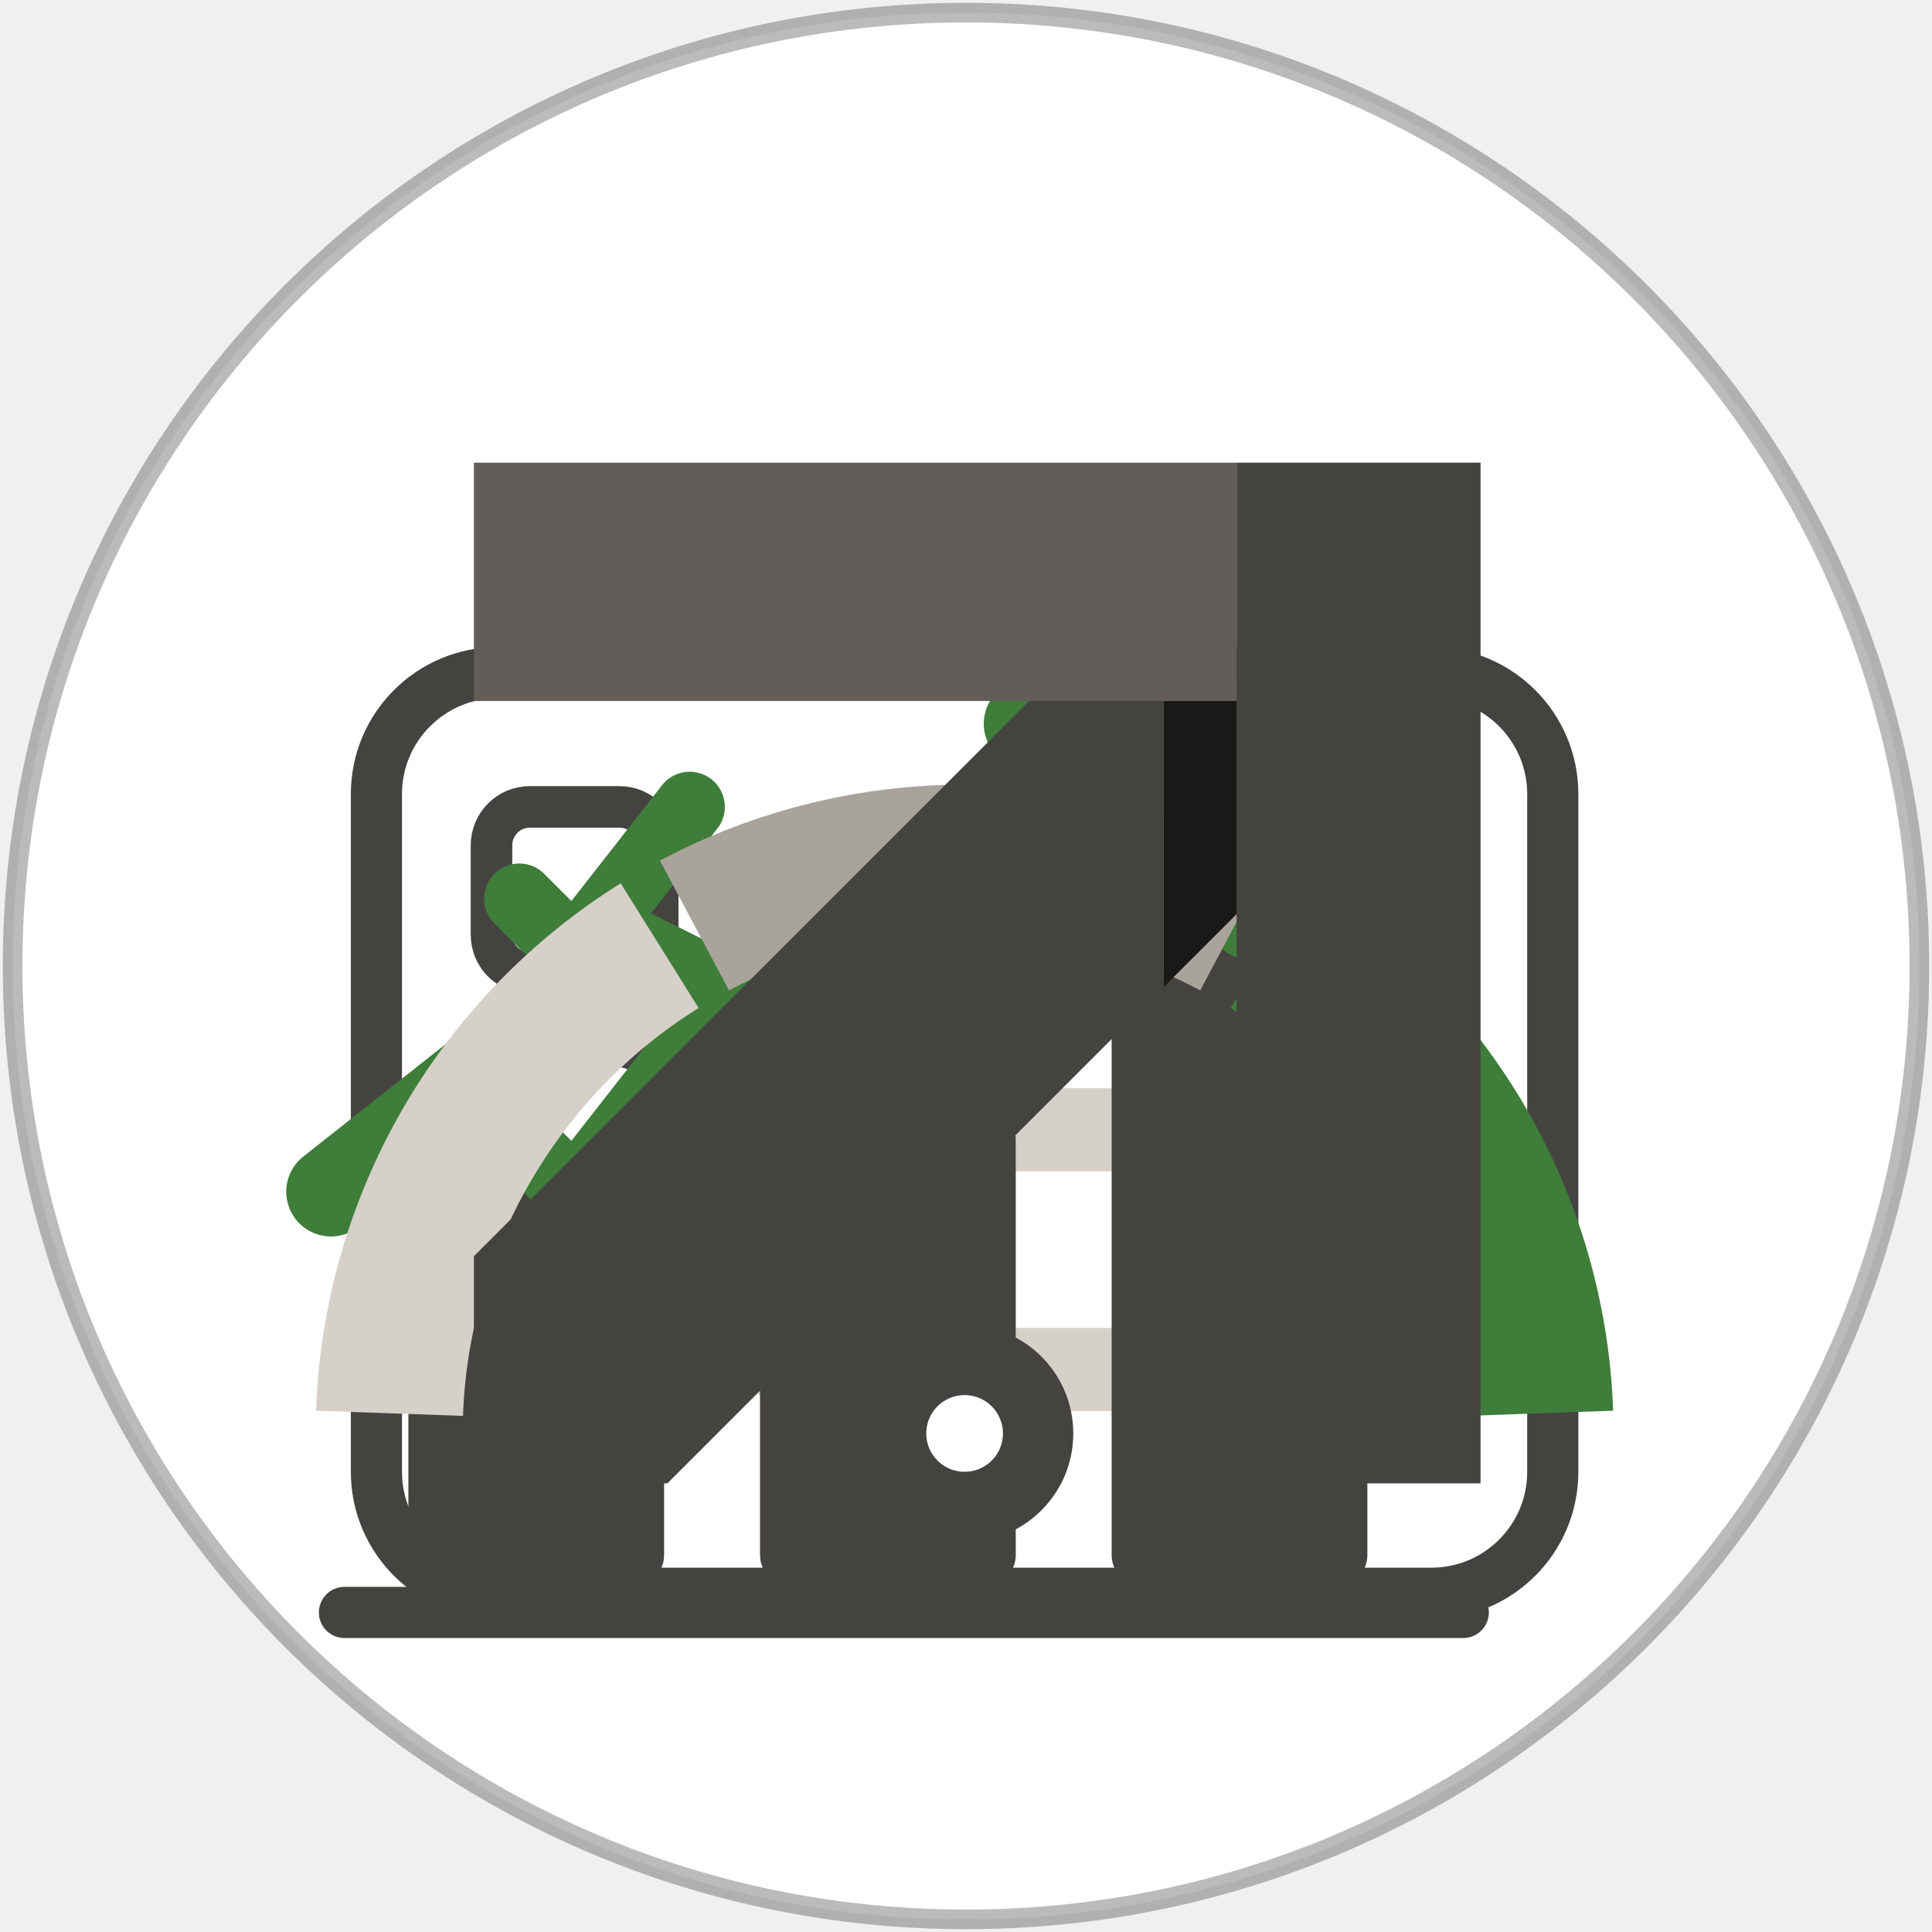
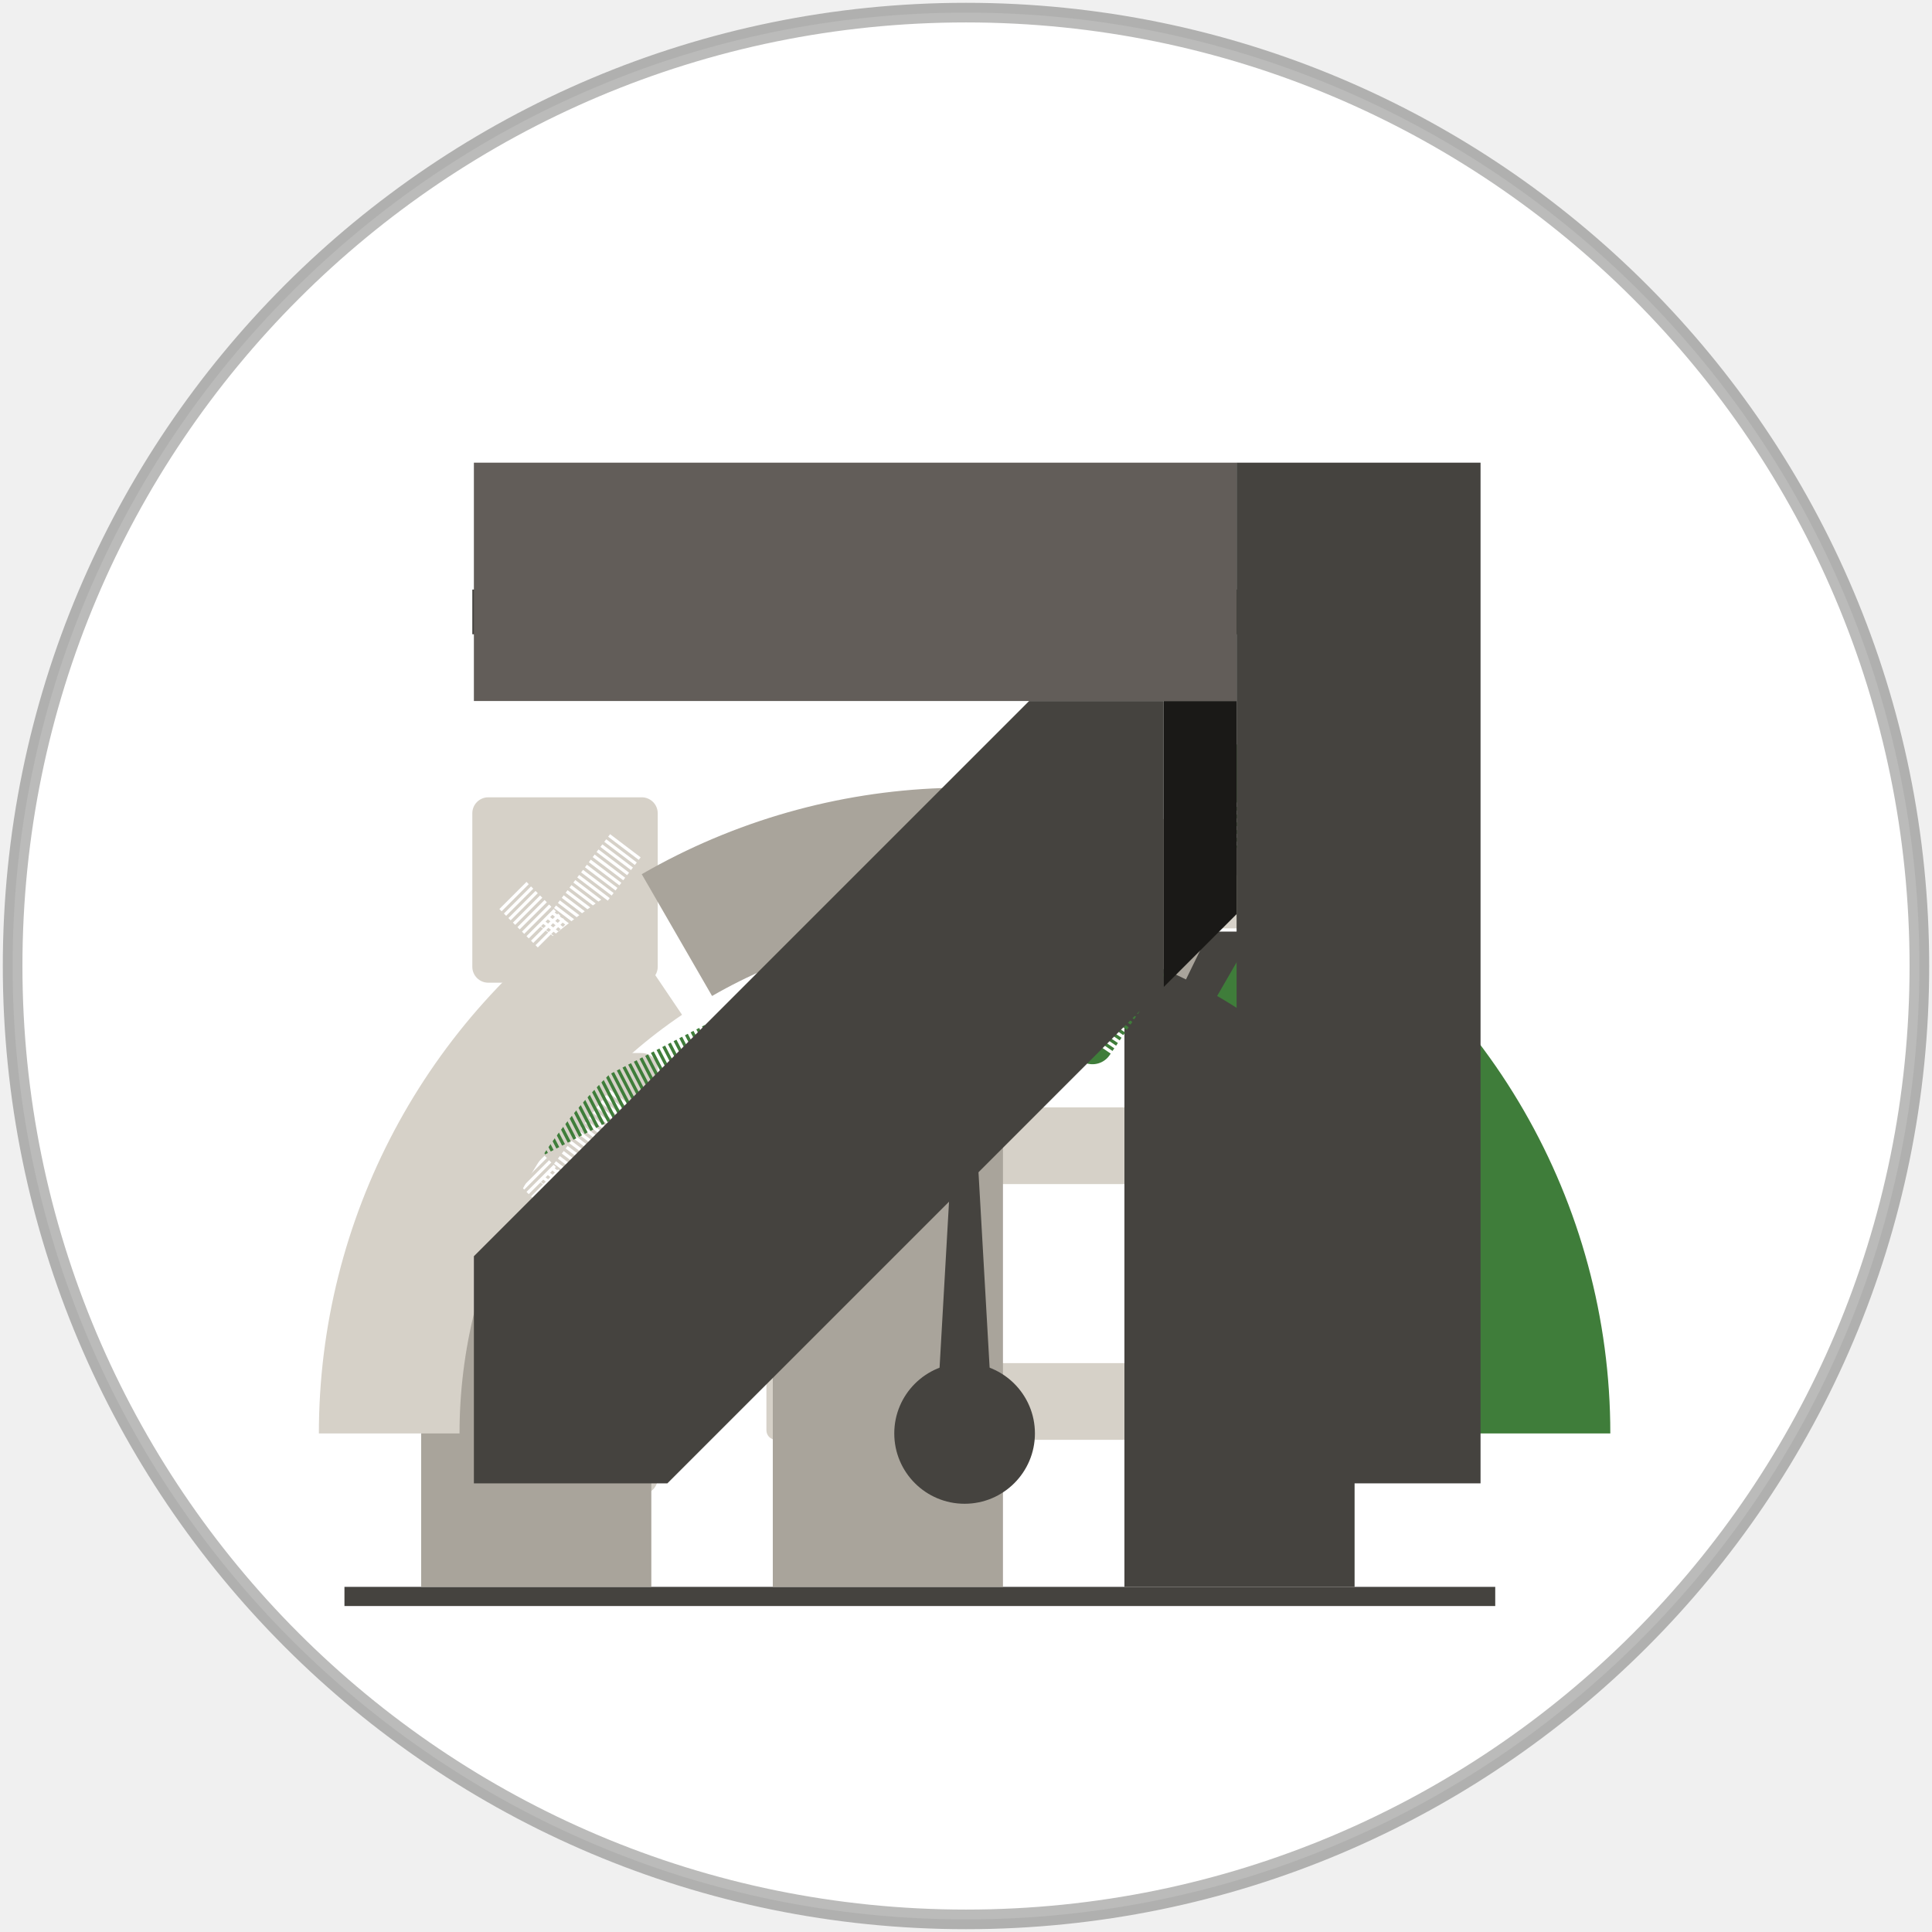
<svg xmlns="http://www.w3.org/2000/svg" viewBox="0 0 689 689" width="689" height="689" role="img" aria-label="Upande Production">
  <style>
    .arrow { transform-box: view-box; transform-origin: 348.5px 347px; }
    .checklist { transform-box: view-box; transform-origin: 344px 410px; }
    .bars { transform-box: view-box; transform-origin: 344px 410px; }
    .bar0 { transform-box: view-box; transform-origin: 210px 548px; }
    .bar1 { transform-box: view-box; transform-origin: 320px 548px; }
    .bar2 { transform-box: view-box; transform-origin: 430px 548px; }
-     .head { transform-box: view-box; transform-origin: 434px 278px; }
    .gauge { transform-box: view-box; transform-origin: 344px 500px; }
    .needle { transform-box: view-box; transform-origin: 344px 500px; }
-     .arrow { animation: production-in-0 3000ms cubic-bezier(.3,.7,.2,1) infinite both; }
-     .scene { animation: production-in-1 3000ms cubic-bezier(.3,.7,.2,1) infinite both; }
-     .checklist { animation: production-round-0 3000ms cubic-bezier(.3,.7,.2,1) infinite both; }
-     .tick0 { animation: production-round-1 3000ms cubic-bezier(.3,.7,.2,1) infinite both; }
-     .tick1 { animation: production-round-2 3000ms cubic-bezier(.3,.7,.2,1) infinite both; }
-     .tick2 { animation: production-round-3 3000ms cubic-bezier(.3,.7,.2,1) infinite both; }
-     .line0 { animation: production-round-4 3000ms cubic-bezier(.3,.7,.2,1) infinite both; }
-     .line1 { animation: production-round-5 3000ms cubic-bezier(.3,.7,.2,1) infinite both; }
-     .line2 { animation: production-round-6 3000ms cubic-bezier(.3,.7,.2,1) infinite both; }
-     .bars { animation: production-round-7 3000ms cubic-bezier(.3,.7,.2,1) infinite both; }
-     .bar0 { animation: production-round-8 3000ms cubic-bezier(.3,.7,.2,1) infinite both; }
-     .bar1 { animation: production-round-9 3000ms cubic-bezier(.3,.7,.2,1) infinite both; }
-     .bar2 { animation: production-round-10 3000ms cubic-bezier(.3,.7,.2,1) infinite both; }
-     .trend { animation: production-round-11 3000ms cubic-bezier(.3,.7,.2,1) infinite both; }
-     .head { animation: production-round-12 3000ms cubic-bezier(.3,.7,.2,1) infinite both; }
-     .gauge { animation: production-round-13 3000ms cubic-bezier(.3,.7,.2,1) infinite both; }
-     .needle { animation: production-round-14 3000ms cubic-bezier(.3,.7,.2,1) infinite both; }
-     .zone { animation: production-round-15 3000ms cubic-bezier(.3,.7,.2,1) infinite both; }
+     .arrow { animation: production-in-0 4000ms cubic-bezier(.3,.7,.2,1) infinite both; }
+     .scene { animation: production-in-1 4000ms cubic-bezier(.3,.7,.2,1) infinite both; }
+     .checklist { animation: production-round-0 4000ms cubic-bezier(.3,.7,.2,1) infinite both; }
+     .tick0 { animation: production-round-1 4000ms cubic-bezier(.3,.7,.2,1) infinite both; }
+     .tick1 { animation: production-round-2 4000ms cubic-bezier(.3,.7,.2,1) infinite both; }
+     .tick2 { animation: production-round-3 4000ms cubic-bezier(.3,.7,.2,1) infinite both; }
+     .box0 { animation: production-round-4 4000ms cubic-bezier(.3,.7,.2,1) infinite both; }
+     .box1 { animation: production-round-5 4000ms cubic-bezier(.3,.7,.2,1) infinite both; }
+     .box2 { animation: production-round-6 4000ms cubic-bezier(.3,.7,.2,1) infinite both; }
+     .line0 { animation: production-round-7 4000ms cubic-bezier(.3,.7,.2,1) infinite both; }
+     .line1 { animation: production-round-8 4000ms cubic-bezier(.3,.7,.2,1) infinite both; }
+     .line2 { animation: production-round-9 4000ms cubic-bezier(.3,.7,.2,1) infinite both; }
+     .bars { animation: production-round-10 4000ms cubic-bezier(.3,.7,.2,1) infinite both; }
+     .bar0 { animation: production-round-11 4000ms cubic-bezier(.3,.7,.2,1) infinite both; }
+     .bar1 { animation: production-round-12 4000ms cubic-bezier(.3,.7,.2,1) infinite both; }
+     .bar2 { animation: production-round-13 4000ms cubic-bezier(.3,.7,.2,1) infinite both; }
+     .trend { animation: production-round-14 4000ms cubic-bezier(.3,.7,.2,1) infinite both; }
+     .head { animation: production-round-15 4000ms cubic-bezier(.3,.7,.2,1) infinite both; }
+     .gauge { animation: production-round-16 4000ms cubic-bezier(.3,.7,.2,1) infinite both; }
+     .needle { animation: production-round-17 4000ms cubic-bezier(.3,.7,.2,1) infinite both; }
    @keyframes production-in-0 {
      0% { transform: translate(0px, 0px) scale(1); opacity: 1; }
      8.1% { transform: translate(0px, 0px) scale(0); opacity: 0; }
      18% { transform: translate(0px, 0px) scale(0); opacity: 0; }
      82% { transform: translate(0px, 0px) scale(0); opacity: 0; }
      91.9% { transform: translate(0px, 0px) scale(0); opacity: 0; }
      100% { transform: translate(0px, 0px) scale(1); opacity: 1; }
    }
    @keyframes production-in-1 {
      0% { opacity: 0; }
      3.6% { opacity: 1; }
      18% { opacity: 1; }
      82% { opacity: 1; }
      96.4% { opacity: 1; }
      100% { opacity: 0; }
    }
    @keyframes production-round-0 {
-       0% { transform: scale(.86); opacity: 0; }
-       18% { transform: scale(.86); opacity: 0; }
+       0% { transform: scale(.96); opacity: 0; }
+       18% { transform: scale(.96); opacity: 0; }
      20.56% { transform: scale(1); opacity: 1; }
      39.76% { transform: scale(1); opacity: 1; }
      43.6% { transform: scale(.86); opacity: 0; }
      78.16% { transform: scale(.86); opacity: 0; }
      82% { transform: scale(.86); opacity: 0; }
-       100% { transform: scale(.86); opacity: 0; }
+       100% { transform: scale(.96); opacity: 0; }
    }
    @keyframes production-round-1 {
      0% { stroke-dashoffset: 1; }
      18% { stroke-dashoffset: 1; }
      21.84% { stroke-dashoffset: 1; }
      25.04% { stroke-dashoffset: 0; }
      37.2% { stroke-dashoffset: 0; }
      37.84% { stroke-dashoffset: 1; }
      82% { stroke-dashoffset: 1; }
      100% { stroke-dashoffset: 1; }
    }
    @keyframes production-round-2 {
      0% { stroke-dashoffset: 1; }
      18% { stroke-dashoffset: 1; }
      26.96% { stroke-dashoffset: 1; }
      30.16% { stroke-dashoffset: 0; }
      37.2% { stroke-dashoffset: 0; }
      37.84% { stroke-dashoffset: 1; }
      82% { stroke-dashoffset: 1; }
      100% { stroke-dashoffset: 1; }
    }
    @keyframes production-round-3 {
      0% { stroke-dashoffset: 1; }
      18% { stroke-dashoffset: 1; }
      32.08% { stroke-dashoffset: 1; }
      35.28% { stroke-dashoffset: 0; }
      37.2% { stroke-dashoffset: 0; }
      37.84% { stroke-dashoffset: 1; }
      82% { stroke-dashoffset: 1; }
      100% { stroke-dashoffset: 1; }
    }
    @keyframes production-round-4 {
-       0% { stroke: #d6d1c8; }
-       18% { stroke: #d6d1c8; }
-       23.76% { stroke: #d6d1c8; }
-       25.68% { stroke: #45433f; }
-       37.2% { stroke: #45433f; }
-       37.84% { stroke: #d6d1c8; }
-       82% { stroke: #d6d1c8; }
-       100% { stroke: #d6d1c8; }
+       0% { fill: #d6d1c8; }
+       18% { fill: #d6d1c8; }
+       21.84% { fill: #d6d1c8; }
+       23.76% { fill: #3f7d3a; }
+       37.2% { fill: #3f7d3a; }
+       37.84% { fill: #d6d1c8; }
+       82% { fill: #d6d1c8; }
+       100% { fill: #d6d1c8; }
    }
    @keyframes production-round-5 {
-       0% { stroke: #d6d1c8; }
-       18% { stroke: #d6d1c8; }
-       28.88% { stroke: #d6d1c8; }
-       30.8% { stroke: #45433f; }
-       37.2% { stroke: #45433f; }
-       37.84% { stroke: #d6d1c8; }
-       82% { stroke: #d6d1c8; }
-       100% { stroke: #d6d1c8; }
+       0% { fill: #d6d1c8; }
+       18% { fill: #d6d1c8; }
+       26.96% { fill: #d6d1c8; }
+       28.88% { fill: #3f7d3a; }
+       37.2% { fill: #3f7d3a; }
+       37.84% { fill: #d6d1c8; }
+       82% { fill: #d6d1c8; }
+       100% { fill: #d6d1c8; }
    }
    @keyframes production-round-6 {
-       0% { stroke: #d6d1c8; }
-       18% { stroke: #d6d1c8; }
-       34% { stroke: #d6d1c8; }
-       35.92% { stroke: #45433f; }
-       37.2% { stroke: #45433f; }
-       37.84% { stroke: #d6d1c8; }
-       82% { stroke: #d6d1c8; }
-       100% { stroke: #d6d1c8; }
+       0% { fill: #d6d1c8; }
+       18% { fill: #d6d1c8; }
+       32.08% { fill: #d6d1c8; }
+       34% { fill: #3f7d3a; }
+       37.2% { fill: #3f7d3a; }
+       37.84% { fill: #d6d1c8; }
+       82% { fill: #d6d1c8; }
+       100% { fill: #d6d1c8; }
    }
    @keyframes production-round-7 {
+       0% { fill: #d6d1c8; }
+       18% { fill: #d6d1c8; }
+       23.76% { fill: #d6d1c8; }
+       25.68% { fill: #45433f; }
+       37.2% { fill: #45433f; }
+       37.84% { fill: #d6d1c8; }
+       82% { fill: #d6d1c8; }
+       100% { fill: #d6d1c8; }
+     }
+     @keyframes production-round-8 {
+       0% { fill: #d6d1c8; }
+       18% { fill: #d6d1c8; }
+       28.88% { fill: #d6d1c8; }
+       30.8% { fill: #45433f; }
+       37.2% { fill: #45433f; }
+       37.84% { fill: #d6d1c8; }
+       82% { fill: #d6d1c8; }
+       100% { fill: #d6d1c8; }
+     }
+     @keyframes production-round-9 {
+       0% { fill: #d6d1c8; }
+       18% { fill: #d6d1c8; }
+       34% { fill: #d6d1c8; }
+       35.92% { fill: #45433f; }
+       37.2% { fill: #45433f; }
+       37.84% { fill: #d6d1c8; }
+       82% { fill: #d6d1c8; }
+       100% { fill: #d6d1c8; }
+     }
+     @keyframes production-round-10 {
      0% { transform: scale(.86); opacity: 0; }
      18% { transform: scale(.86); opacity: 0; }
      39.76% { transform: scale(.86); opacity: 0; }
      42.32% { transform: scale(1); opacity: 1; }
      62.8% { transform: scale(1); opacity: 1; }
      66.64% { transform: scale(.86); opacity: 0; }
      82% { transform: scale(.86); opacity: 0; }
      100% { transform: scale(.86); opacity: 0; }
    }
-     @keyframes production-round-8 {
+     @keyframes production-round-11 {
      0% { transform: scaleY(0); }
      18% { transform: scaleY(0); }
      42.32% { transform: scaleY(0); }
-       46.8% { transform: scaleY(1.07); }
-       48.4% { transform: scaleY(1); }
+       46.8% { transform: scaleY(1); }
      64.08% { transform: scaleY(1); }
      64.72% { transform: scaleY(0); }
      82% { transform: scaleY(0); }
      100% { transform: scaleY(0); }
    }
-     @keyframes production-round-9 {
+     @keyframes production-round-12 {
      0% { transform: scaleY(0); }
      18% { transform: scaleY(0); }
      46.16% { transform: scaleY(0); }
-       50.64% { transform: scaleY(1.07); }
-       52.24% { transform: scaleY(1); }
+       50.64% { transform: scaleY(1); }
      64.08% { transform: scaleY(1); }
      64.72% { transform: scaleY(0); }
      82% { transform: scaleY(0); }
      100% { transform: scaleY(0); }
    }
-     @keyframes production-round-10 {
+     @keyframes production-round-13 {
      0% { transform: scaleY(0); }
      18% { transform: scaleY(0); }
      50% { transform: scaleY(0); }
-       54.48% { transform: scaleY(1.07); }
-       56.08% { transform: scaleY(1); }
+       54.48% { transform: scaleY(1); }
      64.08% { transform: scaleY(1); }
      64.72% { transform: scaleY(0); }
      82% { transform: scaleY(0); }
      100% { transform: scaleY(0); }
    }
-     @keyframes production-round-11 {
+     @keyframes production-round-14 {
      0% { stroke-dashoffset: 1; }
      18% { stroke-dashoffset: 1; }
      53.2% { stroke-dashoffset: 1; }
      58.96% { stroke-dashoffset: 0; }
      64.08% { stroke-dashoffset: 0; }
      64.72% { stroke-dashoffset: 1; }
      82% { stroke-dashoffset: 1; }
      100% { stroke-dashoffset: 1; }
    }
-     @keyframes production-round-12 {
-       0% { opacity: 0; transform: scale(.5); }
-       18% { opacity: 0; transform: scale(.5); }
-       57.68% { opacity: 0; transform: scale(.5); }
-       60.24% { opacity: 1; transform: scale(1.15); }
-       62.16% { opacity: 1; transform: scale(1); }
-       64.08% { opacity: 1; transform: scale(1); }
-       64.72% { opacity: 0; transform: scale(.5); }
-       82% { opacity: 0; transform: scale(.5); }
-       100% { opacity: 0; transform: scale(.5); }
-     }
-     @keyframes production-round-13 {
+     @keyframes production-round-15 {
+       0% { opacity: 0; }
+       18% { opacity: 0; }
+       57.68% { opacity: 0; }
+       60.24% { opacity: 1; }
+       64.08% { opacity: 1; }
+       64.72% { opacity: 0; }
+       82% { opacity: 0; }
+       100% { opacity: 0; }
+     }
+     @keyframes production-round-16 {
      0% { transform: scale(.86); opacity: 0; }
      18% { transform: scale(.86); opacity: 0; }
      64.08% { transform: scale(.86); opacity: 0; }
      67.92% { transform: scale(1); opacity: 1; }
      76.88% { transform: scale(1); opacity: 1; }
      80.08% { transform: scale(.86); opacity: 0; }
      82% { transform: scale(.86); opacity: 0; }
      100% { transform: scale(.86); opacity: 0; }
    }
-     @keyframes production-round-14 {
+     @keyframes production-round-17 {
      0% { transform: rotate(-84deg); }
      18% { transform: rotate(-84deg); }
      66.64% { transform: rotate(-84deg); }
-       71.76% { transform: rotate(78deg); }
      74.32% { transform: rotate(56deg); }
      82% { transform: rotate(56deg); }
      100% { transform: rotate(-84deg); }
-     }
-     @keyframes production-round-15 {
-       0% { stroke-width: 46; }
-       18% { stroke-width: 46; }
-       73.04% { stroke-width: 46; }
-       74.96% { stroke-width: 60; }
-       77.52% { stroke-width: 46; }
-       82% { stroke-width: 46; }
-       100% { stroke-width: 46; }
    }
    @media (prefers-reduced-motion: reduce) {
      .arrow, .scene, .scene * { animation: none !important; }
      .scene { opacity: 0; }
    }
  </style>
  <clipPath id="production-disc">
    <circle cx="344.5" cy="344.5" r="336" />
  </clipPath>
  <circle cx="344.5" cy="344.5" r="340" fill="#ffffff" stroke="#1c1b19" stroke-opacity=".3" stroke-width="7" />
  <g clip-path="url(#production-disc)">
    <g class="scene">
      <g transform="translate(344 420) scale(1.14) translate(-344 -420)">
        <g class="checklist">
-           <rect x="160" y="262" width="368" height="288" rx="38" fill="#ffffff" stroke="#45433f" stroke-width="16" />
-           <rect x="196" y="304" width="52" height="52" rx="12" fill="#ffffff" stroke="#45433f" stroke-width="13" />
-           <path class="line line0" d="M290 330 H490" stroke="#d6d1c8" stroke-width="26" stroke-linecap="round" />
-           <path class="tick tick0" d="M204 332 L222 350 L258 304" fill="none" stroke="#3f7d3a" stroke-width="22" stroke-linecap="round" stroke-linejoin="round" pathLength="1" stroke-dasharray="1" stroke-dashoffset="1" />
-           <rect x="196" y="379" width="52" height="52" rx="12" fill="#ffffff" stroke="#45433f" stroke-width="13" />
-           <path class="line line1" d="M290 405 H490" stroke="#d6d1c8" stroke-width="26" stroke-linecap="round" />
-           <path class="tick tick1" d="M204 407 L222 425 L258 379" fill="none" stroke="#3f7d3a" stroke-width="22" stroke-linecap="round" stroke-linejoin="round" pathLength="1" stroke-dasharray="1" stroke-dashoffset="1" />
-           <rect x="196" y="454" width="52" height="52" rx="12" fill="#ffffff" stroke="#45433f" stroke-width="13" />
-           <path class="line line2" d="M290 480 H490" stroke="#d6d1c8" stroke-width="26" stroke-linecap="round" />
-           <path class="tick tick2" d="M204 482 L222 500 L258 454" fill="none" stroke="#3f7d3a" stroke-width="22" stroke-linecap="round" stroke-linejoin="round" pathLength="1" stroke-dasharray="1" stroke-dashoffset="1" />
+           <rect x="190" y="236" width="312" height="14" fill="#45433f" />
+           <rect class="box box0" x="190" y="301" width="58" height="58" rx="5" fill="#d6d1c8" />
+           <path class="tick tick0" d="M202 331 L216 345 L238 316" fill="none" stroke="#ffffff" stroke-width="12" stroke-linejoin="miter" pathLength="1" stroke-dasharray="1" stroke-dashoffset="1" />
+           <rect class="line line0" x="282" y="318" width="220" height="24" rx="3" fill="#d6d1c8" />
+           <rect class="box box1" x="190" y="381" width="58" height="58" rx="5" fill="#d6d1c8" />
+           <path class="tick tick1" d="M202 411 L216 425 L238 396" fill="none" stroke="#ffffff" stroke-width="12" stroke-linejoin="miter" pathLength="1" stroke-dasharray="1" stroke-dashoffset="1" />
+           <rect class="line line1" x="282" y="398" width="190" height="24" rx="3" fill="#d6d1c8" />
+           <rect class="box box2" x="190" y="461" width="58" height="58" rx="5" fill="#d6d1c8" />
+           <path class="tick tick2" d="M202 491 L216 505 L238 476" fill="none" stroke="#ffffff" stroke-width="12" stroke-linejoin="miter" pathLength="1" stroke-dasharray="1" stroke-dashoffset="1" />
+           <rect class="line line2" x="282" y="478" width="205" height="24" rx="3" fill="#d6d1c8" />
        </g>
        <g class="bars">
-           <path class="base" d="M150 556 H500" stroke="#45433f" stroke-width="16" stroke-linecap="round" />
-           <rect class="bar bar0" x="170" y="458" width="80" height="90" rx="10" fill="#45433f" />
-           <rect class="bar bar1" x="280" y="398" width="80" height="150" rx="10" fill="#45433f" />
-           <rect class="bar bar2" x="390" y="343" width="80" height="205" rx="10" fill="#45433f" />
-           <path class="trend" d="M145 425 L240 350 L312 386 L424 282" fill="none" stroke="#3f7d3a" stroke-width="28" stroke-linecap="round" stroke-linejoin="round" pathLength="1" stroke-dasharray="1" stroke-dashoffset="1" />
-           <path class="head" d="M364 278 H434 V338" fill="none" stroke="#3f7d3a" stroke-width="28" stroke-linecap="round" stroke-linejoin="round" />
+           <rect x="150" y="548" width="360" height="6" fill="#45433f" />
+           <rect class="bar bar0" x="174" y="458" width="72" height="90" fill="#a9a49b" />
+           <rect class="bar bar1" x="284" y="398" width="72" height="150" fill="#a9a49b" />
+           <rect class="bar bar2" x="394" y="343" width="72" height="205" fill="#45433f" />
+           <path class="trend" d="M200 412 L316 352 L384 378 L433.3 305.9" fill="none" stroke="#3f7d3a" stroke-width="13" stroke-linejoin="round" pathLength="1" stroke-dasharray="1" stroke-dashoffset="1" />
+           <path class="head" d="M462 270 L452.0 320.9 L414.5 290.9 Z" fill="#3f7d3a" />
        </g>
        <g class="gauge">
-           <path d="M164.1 493.7 A180 180 0 0 1 248.6 347.4" fill="none" stroke="#d6d1c8" stroke-width="46" />
-           <path d="M259.5 341.1 A180 180 0 0 1 428.5 341.1" fill="none" stroke="#a9a49b" stroke-width="46" />
-           <path class="zone" d="M439.4 347.4 A180 180 0 0 1 523.9 493.7" fill="none" stroke="#3f7d3a" stroke-width="46" />
+           <path d="M164.0 500.0 A180 180 0 0 1 243.3 350.8" fill="none" stroke="#d6d1c8" stroke-width="44" />
+           <path d="M254.0 344.1 A180 180 0 0 1 422.9 338.2" fill="none" stroke="#a9a49b" stroke-width="44" />
+           <path class="zone" d="M434.0 344.1 A180 180 0 0 1 524.0 500.0" fill="none" stroke="#3f7d3a" stroke-width="44" />
          <g class="needle">
-             <path d="M344 500 V360" stroke="#45433f" stroke-width="22" stroke-linecap="round" />
+             <path d="M-9 0 L0 -158 L9 0 Z" transform="translate(344 500)" fill="#45433f" />
          </g>
-           <circle cx="344" cy="500" r="34" fill="#45433f" />
-           <circle cx="344" cy="500" r="12" fill="#ffffff" />
+           <circle cx="344" cy="500" r="22" fill="#45433f" />
        </g>
      </g>
    </g>
  </g>
  <g class="arrow">
    <g transform="translate(169 165)">
      <path fill="#625d59" d="M0 0 H272 V85 H0 Z" />
      <path fill="#45433f" d="M272 0 H359 V364 H272 Z" />
      <path fill="#1a1917" d="M246 85 H272 V161 L246 187 Z" />
      <path fill="#45433f" d="M198 85 H246 V187 L69 364 H0 V283 Z" />
    </g>
  </g>
</svg>
